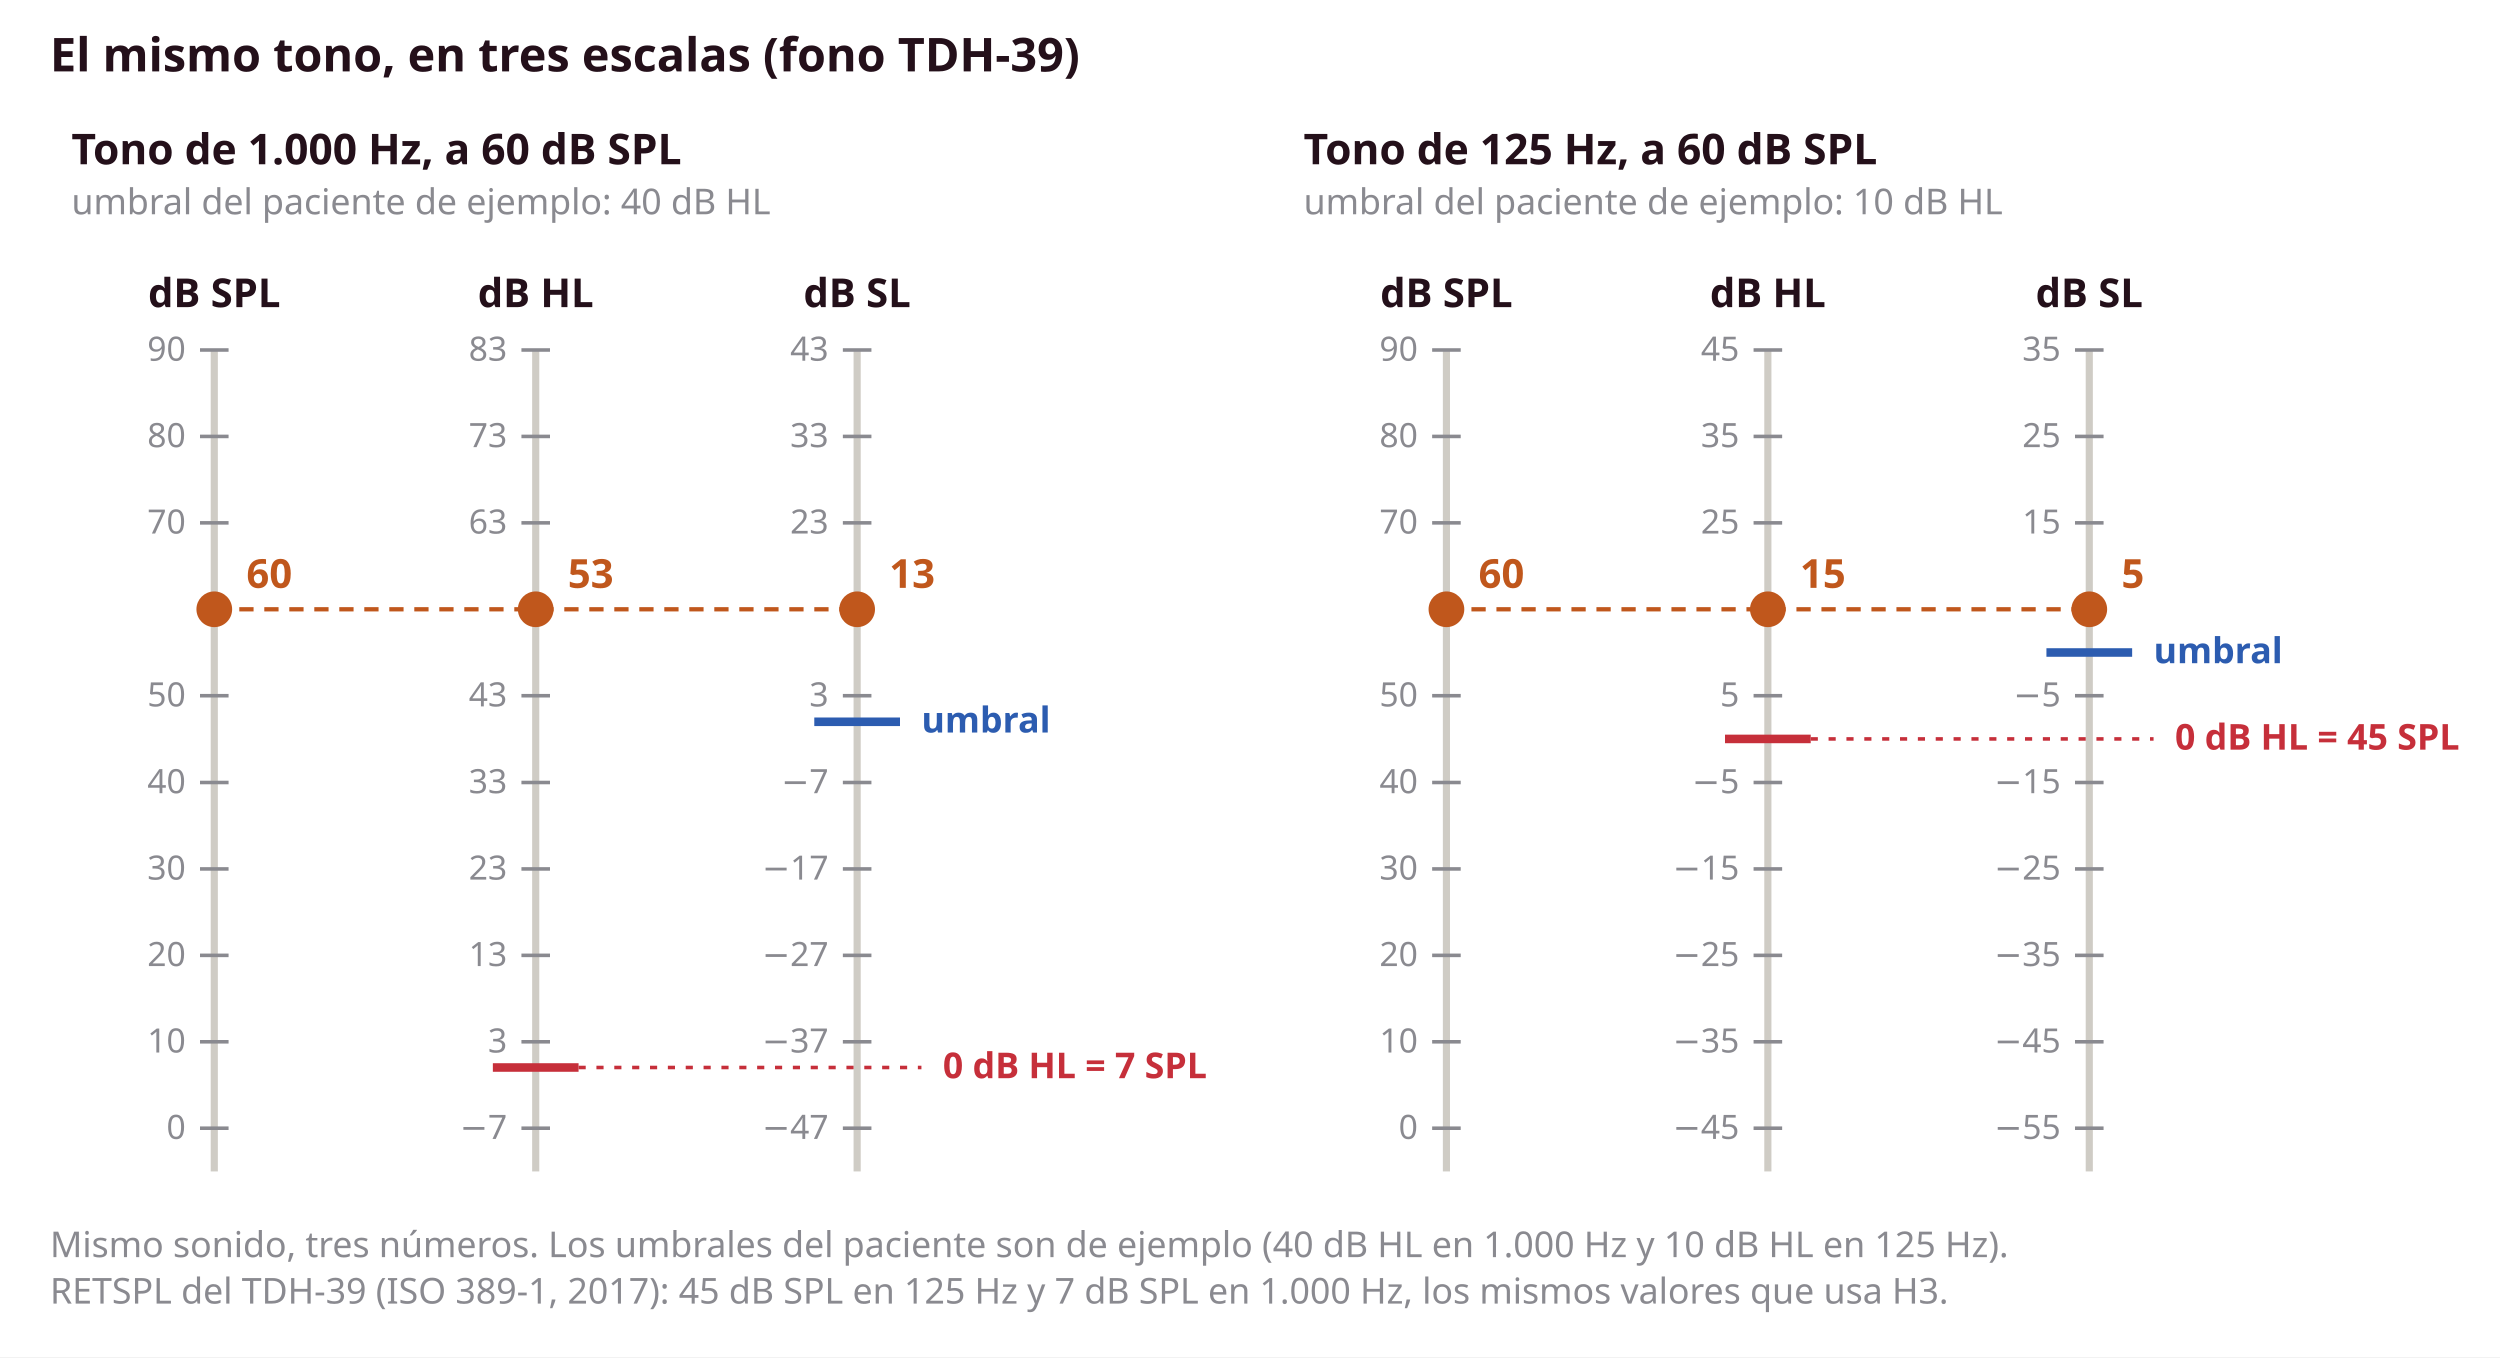
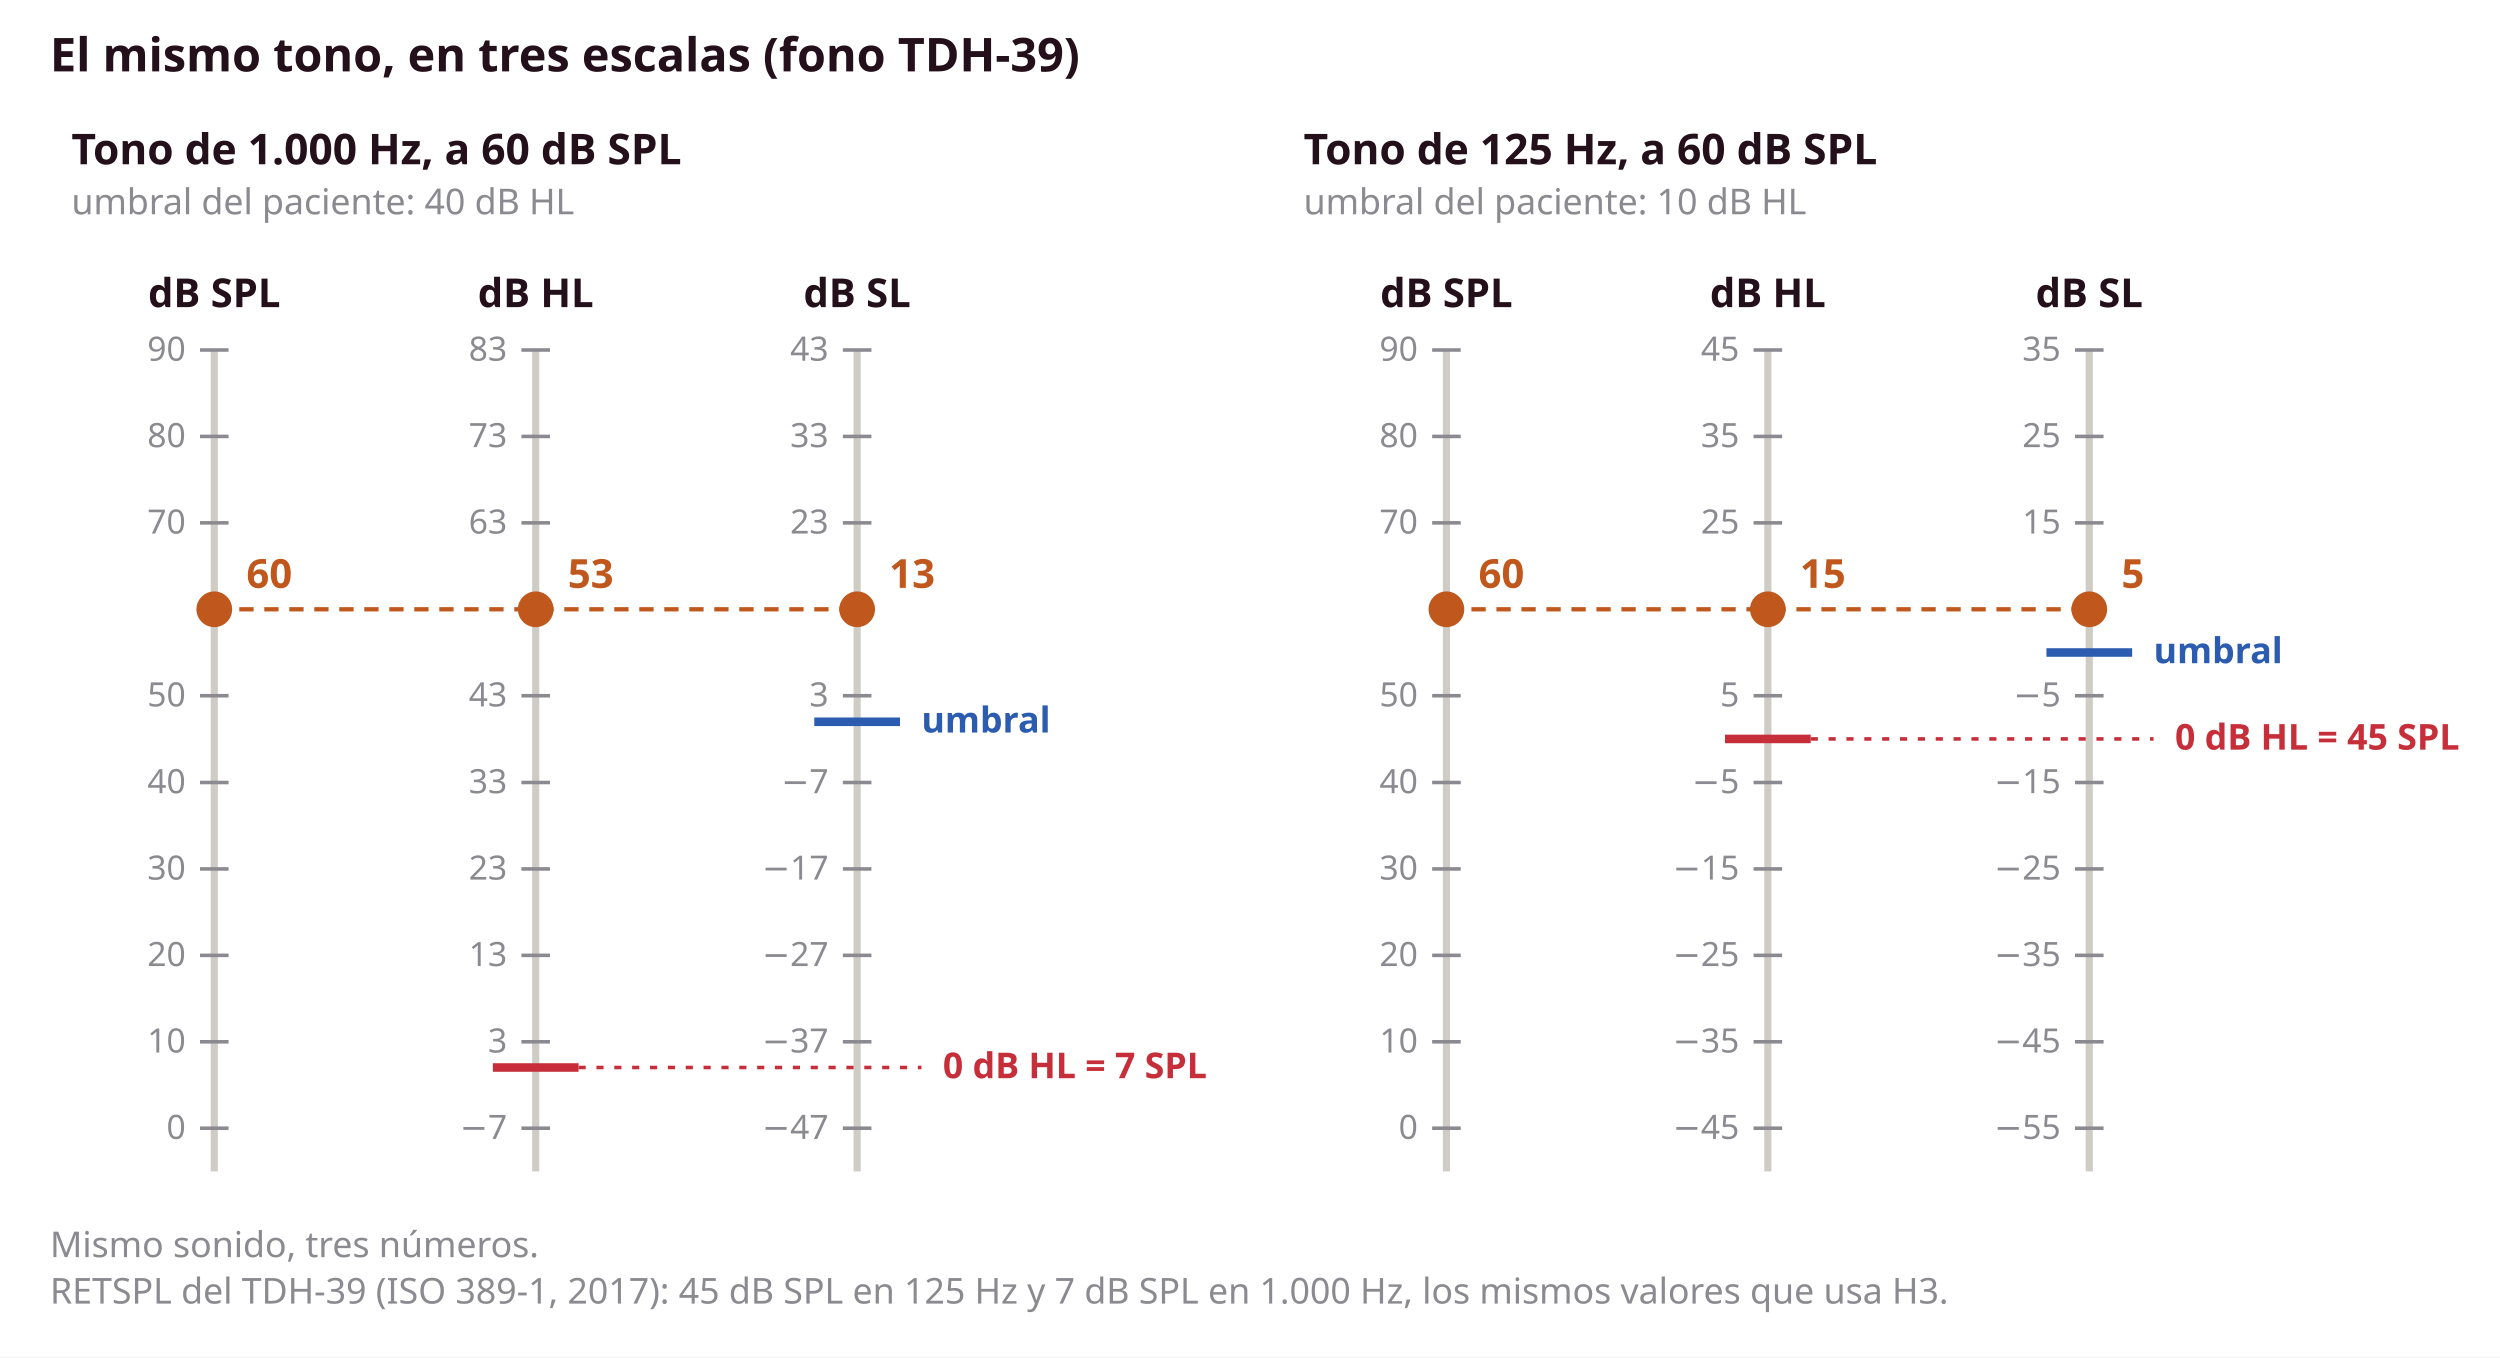
<svg xmlns="http://www.w3.org/2000/svg" viewBox="0 0 700 380" width="700" height="380">
  <defs>
    <marker id="p-tinta" markerWidth="7" markerHeight="7" refX="6" refY="3.5" markerUnits="userSpaceOnUse" orient="auto">
      <path d="M0,0 L7,3.5 L0,7 z" fill="#24101a" />
    </marker>
    <marker id="p-tenue" markerWidth="7" markerHeight="7" refX="6" refY="3.5" markerUnits="userSpaceOnUse" orient="auto">
      <path d="M0,0 L7,3.5 L0,7 z" fill="#8a8a90" />
    </marker>
    <marker id="p-cocl" markerWidth="7" markerHeight="7" refX="6" refY="3.5" markerUnits="userSpaceOnUse" orient="auto">
      <path d="M0,0 L7,3.5 L0,7 z" fill="#c0571c" />
    </marker>
    <marker id="p-retro" markerWidth="7" markerHeight="7" refX="6" refY="3.5" markerUnits="userSpaceOnUse" orient="auto">
      <path d="M0,0 L7,3.5 L0,7 z" fill="#21796c" />
    </marker>
    <marker id="p-aviso" markerWidth="7" markerHeight="7" refX="6" refY="3.5" markerUnits="userSpaceOnUse" orient="auto">
      <path d="M0,0 L7,3.5 L0,7 z" fill="#c62f3a" />
    </marker>
    <marker id="p-azul" markerWidth="7" markerHeight="7" refX="6" refY="3.5" markerUnits="userSpaceOnUse" orient="auto">
      <path d="M0,0 L7,3.5 L0,7 z" fill="#2c5cb0" />
    </marker>
  </defs>
  <rect width="700" height="380" fill="#fff" />
  <text x="14.0" y="20.0" font-family="'Plus Jakarta Sans', sans-serif" font-size="13.1" fill="#24101a" text-anchor="start" font-weight="700">El mismo tono, en tres escalas (fono TDH-39)</text>
  <text x="20.0" y="46.0" font-family="'Plus Jakarta Sans', sans-serif" font-size="11.9" fill="#24101a" text-anchor="start" font-weight="700">Tono de 1.000 Hz, a 60 dB SPL</text>
-   <text x="20.0" y="60.0" font-family="'Plus Jakarta Sans', sans-serif" font-size="10.0" fill="#8a8a90" text-anchor="start" font-weight="400">umbral del paciente de ejemplo: 40 dB HL</text>
+   <text x="20.0" y="60.0" font-family="'Plus Jakarta Sans', sans-serif" font-size="10.0" fill="#8a8a90" text-anchor="start" font-weight="400">umbral del paciente: 40 dB HL</text>
  <text x="60.0" y="86.0" font-family="'Plus Jakarta Sans', sans-serif" font-size="11.2" fill="#24101a" text-anchor="middle" font-weight="700">dB SPL</text>
  <line x1="60.0" y1="98.0" x2="60.0" y2="328.0" stroke="#cfccc5" stroke-width="2" />
  <line x1="56.0" y1="315.9" x2="64.0" y2="315.9" stroke="#8a8a90" stroke-width="1" />
  <text x="52.0" y="318.9" font-family="'Plus Jakarta Sans', sans-serif" font-size="9.4" fill="#8a8a90" text-anchor="end" font-weight="400">0</text>
  <line x1="56.0" y1="291.7" x2="64.0" y2="291.7" stroke="#8a8a90" stroke-width="1" />
  <text x="52.0" y="294.7" font-family="'Plus Jakarta Sans', sans-serif" font-size="9.4" fill="#8a8a90" text-anchor="end" font-weight="400">10</text>
  <line x1="56.0" y1="267.5" x2="64.0" y2="267.5" stroke="#8a8a90" stroke-width="1" />
  <text x="52.0" y="270.5" font-family="'Plus Jakarta Sans', sans-serif" font-size="9.4" fill="#8a8a90" text-anchor="end" font-weight="400">20</text>
  <line x1="56.0" y1="243.3" x2="64.0" y2="243.3" stroke="#8a8a90" stroke-width="1" />
  <text x="52.0" y="246.3" font-family="'Plus Jakarta Sans', sans-serif" font-size="9.4" fill="#8a8a90" text-anchor="end" font-weight="400">30</text>
  <line x1="56.0" y1="219.1" x2="64.0" y2="219.1" stroke="#8a8a90" stroke-width="1" />
  <text x="52.0" y="222.1" font-family="'Plus Jakarta Sans', sans-serif" font-size="9.4" fill="#8a8a90" text-anchor="end" font-weight="400">40</text>
  <line x1="56.0" y1="194.8" x2="64.0" y2="194.8" stroke="#8a8a90" stroke-width="1" />
  <text x="52.0" y="197.8" font-family="'Plus Jakarta Sans', sans-serif" font-size="9.4" fill="#8a8a90" text-anchor="end" font-weight="400">50</text>
  <line x1="56.0" y1="146.4" x2="64.0" y2="146.4" stroke="#8a8a90" stroke-width="1" />
  <text x="52.0" y="149.4" font-family="'Plus Jakarta Sans', sans-serif" font-size="9.4" fill="#8a8a90" text-anchor="end" font-weight="400">70</text>
  <line x1="56.0" y1="122.2" x2="64.0" y2="122.2" stroke="#8a8a90" stroke-width="1" />
  <text x="52.0" y="125.2" font-family="'Plus Jakarta Sans', sans-serif" font-size="9.4" fill="#8a8a90" text-anchor="end" font-weight="400">80</text>
  <line x1="56.0" y1="98.0" x2="64.0" y2="98.0" stroke="#8a8a90" stroke-width="1" />
  <text x="52.0" y="101.0" font-family="'Plus Jakarta Sans', sans-serif" font-size="9.4" fill="#8a8a90" text-anchor="end" font-weight="400">90</text>
  <circle cx="60.0" cy="170.6" r="4.5" fill="#c0571c" stroke="#c0571c" stroke-width="1" />
  <text x="69.0" y="164.6" font-family="'Plus Jakarta Sans', sans-serif" font-size="11.2" fill="#c0571c" text-anchor="start" font-weight="700">60</text>
  <text x="150.0" y="86.0" font-family="'Plus Jakarta Sans', sans-serif" font-size="11.2" fill="#24101a" text-anchor="middle" font-weight="700">dB HL</text>
  <line x1="150.0" y1="98.0" x2="150.0" y2="328.0" stroke="#cfccc5" stroke-width="2" />
  <line x1="146.0" y1="315.9" x2="154.0" y2="315.9" stroke="#8a8a90" stroke-width="1" />
  <text x="142.0" y="318.9" font-family="'Plus Jakarta Sans', sans-serif" font-size="9.4" fill="#8a8a90" text-anchor="end" font-weight="400">−7</text>
  <line x1="146.0" y1="291.7" x2="154.0" y2="291.7" stroke="#8a8a90" stroke-width="1" />
  <text x="142.0" y="294.7" font-family="'Plus Jakarta Sans', sans-serif" font-size="9.4" fill="#8a8a90" text-anchor="end" font-weight="400">3</text>
  <line x1="146.0" y1="267.5" x2="154.0" y2="267.5" stroke="#8a8a90" stroke-width="1" />
  <text x="142.0" y="270.5" font-family="'Plus Jakarta Sans', sans-serif" font-size="9.4" fill="#8a8a90" text-anchor="end" font-weight="400">13</text>
  <line x1="146.0" y1="243.3" x2="154.0" y2="243.3" stroke="#8a8a90" stroke-width="1" />
  <text x="142.0" y="246.3" font-family="'Plus Jakarta Sans', sans-serif" font-size="9.4" fill="#8a8a90" text-anchor="end" font-weight="400">23</text>
  <line x1="146.0" y1="219.1" x2="154.0" y2="219.1" stroke="#8a8a90" stroke-width="1" />
  <text x="142.0" y="222.1" font-family="'Plus Jakarta Sans', sans-serif" font-size="9.4" fill="#8a8a90" text-anchor="end" font-weight="400">33</text>
  <line x1="146.0" y1="194.8" x2="154.0" y2="194.8" stroke="#8a8a90" stroke-width="1" />
  <text x="142.0" y="197.8" font-family="'Plus Jakarta Sans', sans-serif" font-size="9.4" fill="#8a8a90" text-anchor="end" font-weight="400">43</text>
  <line x1="146.0" y1="146.4" x2="154.0" y2="146.4" stroke="#8a8a90" stroke-width="1" />
  <text x="142.0" y="149.4" font-family="'Plus Jakarta Sans', sans-serif" font-size="9.4" fill="#8a8a90" text-anchor="end" font-weight="400">63</text>
  <line x1="146.0" y1="122.2" x2="154.0" y2="122.2" stroke="#8a8a90" stroke-width="1" />
  <text x="142.0" y="125.2" font-family="'Plus Jakarta Sans', sans-serif" font-size="9.4" fill="#8a8a90" text-anchor="end" font-weight="400">73</text>
  <line x1="146.0" y1="98.0" x2="154.0" y2="98.0" stroke="#8a8a90" stroke-width="1" />
  <text x="142.0" y="101.0" font-family="'Plus Jakarta Sans', sans-serif" font-size="9.4" fill="#8a8a90" text-anchor="end" font-weight="400">83</text>
  <circle cx="150.0" cy="170.6" r="4.5" fill="#c0571c" stroke="#c0571c" stroke-width="1" />
  <text x="159.0" y="164.6" font-family="'Plus Jakarta Sans', sans-serif" font-size="11.2" fill="#c0571c" text-anchor="start" font-weight="700">53</text>
  <text x="240.0" y="86.0" font-family="'Plus Jakarta Sans', sans-serif" font-size="11.2" fill="#24101a" text-anchor="middle" font-weight="700">dB SL</text>
  <line x1="240.0" y1="98.0" x2="240.0" y2="328.0" stroke="#cfccc5" stroke-width="2" />
  <line x1="236.0" y1="315.9" x2="244.0" y2="315.9" stroke="#8a8a90" stroke-width="1" />
  <text x="232.0" y="318.9" font-family="'Plus Jakarta Sans', sans-serif" font-size="9.4" fill="#8a8a90" text-anchor="end" font-weight="400">−47</text>
  <line x1="236.0" y1="291.7" x2="244.0" y2="291.7" stroke="#8a8a90" stroke-width="1" />
  <text x="232.0" y="294.7" font-family="'Plus Jakarta Sans', sans-serif" font-size="9.4" fill="#8a8a90" text-anchor="end" font-weight="400">−37</text>
  <line x1="236.0" y1="267.5" x2="244.0" y2="267.5" stroke="#8a8a90" stroke-width="1" />
  <text x="232.0" y="270.5" font-family="'Plus Jakarta Sans', sans-serif" font-size="9.4" fill="#8a8a90" text-anchor="end" font-weight="400">−27</text>
  <line x1="236.0" y1="243.3" x2="244.0" y2="243.3" stroke="#8a8a90" stroke-width="1" />
  <text x="232.0" y="246.3" font-family="'Plus Jakarta Sans', sans-serif" font-size="9.4" fill="#8a8a90" text-anchor="end" font-weight="400">−17</text>
  <line x1="236.0" y1="219.1" x2="244.0" y2="219.1" stroke="#8a8a90" stroke-width="1" />
  <text x="232.0" y="222.1" font-family="'Plus Jakarta Sans', sans-serif" font-size="9.4" fill="#8a8a90" text-anchor="end" font-weight="400">−7</text>
  <line x1="236.0" y1="194.8" x2="244.0" y2="194.8" stroke="#8a8a90" stroke-width="1" />
  <text x="232.0" y="197.8" font-family="'Plus Jakarta Sans', sans-serif" font-size="9.4" fill="#8a8a90" text-anchor="end" font-weight="400">3</text>
  <line x1="236.0" y1="146.4" x2="244.0" y2="146.4" stroke="#8a8a90" stroke-width="1" />
  <text x="232.0" y="149.4" font-family="'Plus Jakarta Sans', sans-serif" font-size="9.4" fill="#8a8a90" text-anchor="end" font-weight="400">23</text>
  <line x1="236.0" y1="122.2" x2="244.0" y2="122.2" stroke="#8a8a90" stroke-width="1" />
  <text x="232.0" y="125.2" font-family="'Plus Jakarta Sans', sans-serif" font-size="9.4" fill="#8a8a90" text-anchor="end" font-weight="400">33</text>
  <line x1="236.0" y1="98.0" x2="244.0" y2="98.0" stroke="#8a8a90" stroke-width="1" />
  <text x="232.0" y="101.0" font-family="'Plus Jakarta Sans', sans-serif" font-size="9.4" fill="#8a8a90" text-anchor="end" font-weight="400">43</text>
  <circle cx="240.0" cy="170.6" r="4.5" fill="#c0571c" stroke="#c0571c" stroke-width="1" />
  <text x="249.0" y="164.6" font-family="'Plus Jakarta Sans', sans-serif" font-size="11.2" fill="#c0571c" text-anchor="start" font-weight="700">13</text>
  <line x1="60.0" y1="170.6" x2="240.0" y2="170.6" stroke="#c0571c" stroke-width="1.2" stroke-dasharray="4 3" />
  <line x1="138.0" y1="298.9" x2="162.0" y2="298.9" stroke="#c62f3a" stroke-width="2.4" />
  <line x1="162.0" y1="298.9" x2="258.0" y2="298.9" stroke="#c62f3a" stroke-width="1" stroke-dasharray="2 3" />
  <text x="264.0" y="301.9" font-family="'Plus Jakarta Sans', sans-serif" font-size="10.0" fill="#c62f3a" text-anchor="start" font-weight="700">0 dB HL = 7 SPL</text>
  <line x1="228.0" y1="202.1" x2="252.0" y2="202.1" stroke="#2c5cb0" stroke-width="2.4" />
  <text x="258.0" y="205.1" font-family="'Plus Jakarta Sans', sans-serif" font-size="10.0" fill="#2c5cb0" text-anchor="start" font-weight="700">umbral</text>
  <text x="365.0" y="46.0" font-family="'Plus Jakarta Sans', sans-serif" font-size="11.9" fill="#24101a" text-anchor="start" font-weight="700">Tono de 125 Hz, a 60 dB SPL</text>
-   <text x="365.0" y="60.0" font-family="'Plus Jakarta Sans', sans-serif" font-size="10.0" fill="#8a8a90" text-anchor="start" font-weight="400">umbral del paciente de ejemplo: 10 dB HL</text>
+   <text x="365.0" y="60.0" font-family="'Plus Jakarta Sans', sans-serif" font-size="10.0" fill="#8a8a90" text-anchor="start" font-weight="400">umbral del paciente: 10 dB HL</text>
  <text x="405.0" y="86.0" font-family="'Plus Jakarta Sans', sans-serif" font-size="11.2" fill="#24101a" text-anchor="middle" font-weight="700">dB SPL</text>
  <line x1="405.0" y1="98.0" x2="405.0" y2="328.0" stroke="#cfccc5" stroke-width="2" />
  <line x1="401.0" y1="315.9" x2="409.0" y2="315.9" stroke="#8a8a90" stroke-width="1" />
  <text x="397.0" y="318.9" font-family="'Plus Jakarta Sans', sans-serif" font-size="9.4" fill="#8a8a90" text-anchor="end" font-weight="400">0</text>
  <line x1="401.0" y1="291.7" x2="409.0" y2="291.7" stroke="#8a8a90" stroke-width="1" />
  <text x="397.0" y="294.7" font-family="'Plus Jakarta Sans', sans-serif" font-size="9.4" fill="#8a8a90" text-anchor="end" font-weight="400">10</text>
  <line x1="401.0" y1="267.5" x2="409.0" y2="267.5" stroke="#8a8a90" stroke-width="1" />
  <text x="397.0" y="270.5" font-family="'Plus Jakarta Sans', sans-serif" font-size="9.4" fill="#8a8a90" text-anchor="end" font-weight="400">20</text>
  <line x1="401.0" y1="243.3" x2="409.0" y2="243.3" stroke="#8a8a90" stroke-width="1" />
  <text x="397.0" y="246.3" font-family="'Plus Jakarta Sans', sans-serif" font-size="9.4" fill="#8a8a90" text-anchor="end" font-weight="400">30</text>
  <line x1="401.0" y1="219.1" x2="409.0" y2="219.1" stroke="#8a8a90" stroke-width="1" />
  <text x="397.0" y="222.1" font-family="'Plus Jakarta Sans', sans-serif" font-size="9.4" fill="#8a8a90" text-anchor="end" font-weight="400">40</text>
  <line x1="401.0" y1="194.8" x2="409.0" y2="194.8" stroke="#8a8a90" stroke-width="1" />
  <text x="397.0" y="197.8" font-family="'Plus Jakarta Sans', sans-serif" font-size="9.4" fill="#8a8a90" text-anchor="end" font-weight="400">50</text>
  <line x1="401.0" y1="146.4" x2="409.0" y2="146.4" stroke="#8a8a90" stroke-width="1" />
  <text x="397.0" y="149.4" font-family="'Plus Jakarta Sans', sans-serif" font-size="9.4" fill="#8a8a90" text-anchor="end" font-weight="400">70</text>
  <line x1="401.0" y1="122.2" x2="409.0" y2="122.2" stroke="#8a8a90" stroke-width="1" />
  <text x="397.0" y="125.2" font-family="'Plus Jakarta Sans', sans-serif" font-size="9.4" fill="#8a8a90" text-anchor="end" font-weight="400">80</text>
  <line x1="401.0" y1="98.0" x2="409.0" y2="98.0" stroke="#8a8a90" stroke-width="1" />
  <text x="397.0" y="101.0" font-family="'Plus Jakarta Sans', sans-serif" font-size="9.4" fill="#8a8a90" text-anchor="end" font-weight="400">90</text>
  <circle cx="405.0" cy="170.6" r="4.5" fill="#c0571c" stroke="#c0571c" stroke-width="1" />
  <text x="414.0" y="164.6" font-family="'Plus Jakarta Sans', sans-serif" font-size="11.2" fill="#c0571c" text-anchor="start" font-weight="700">60</text>
  <text x="495.0" y="86.0" font-family="'Plus Jakarta Sans', sans-serif" font-size="11.2" fill="#24101a" text-anchor="middle" font-weight="700">dB HL</text>
  <line x1="495.0" y1="98.0" x2="495.0" y2="328.0" stroke="#cfccc5" stroke-width="2" />
  <line x1="491.0" y1="315.9" x2="499.0" y2="315.9" stroke="#8a8a90" stroke-width="1" />
  <text x="487.0" y="318.9" font-family="'Plus Jakarta Sans', sans-serif" font-size="9.4" fill="#8a8a90" text-anchor="end" font-weight="400">−45</text>
  <line x1="491.0" y1="291.7" x2="499.0" y2="291.7" stroke="#8a8a90" stroke-width="1" />
  <text x="487.0" y="294.7" font-family="'Plus Jakarta Sans', sans-serif" font-size="9.4" fill="#8a8a90" text-anchor="end" font-weight="400">−35</text>
  <line x1="491.0" y1="267.5" x2="499.0" y2="267.5" stroke="#8a8a90" stroke-width="1" />
  <text x="487.0" y="270.5" font-family="'Plus Jakarta Sans', sans-serif" font-size="9.4" fill="#8a8a90" text-anchor="end" font-weight="400">−25</text>
  <line x1="491.0" y1="243.3" x2="499.0" y2="243.3" stroke="#8a8a90" stroke-width="1" />
  <text x="487.0" y="246.3" font-family="'Plus Jakarta Sans', sans-serif" font-size="9.4" fill="#8a8a90" text-anchor="end" font-weight="400">−15</text>
  <line x1="491.0" y1="219.1" x2="499.0" y2="219.1" stroke="#8a8a90" stroke-width="1" />
  <text x="487.0" y="222.1" font-family="'Plus Jakarta Sans', sans-serif" font-size="9.4" fill="#8a8a90" text-anchor="end" font-weight="400">−5</text>
  <line x1="491.0" y1="194.8" x2="499.0" y2="194.8" stroke="#8a8a90" stroke-width="1" />
  <text x="487.0" y="197.8" font-family="'Plus Jakarta Sans', sans-serif" font-size="9.4" fill="#8a8a90" text-anchor="end" font-weight="400">5</text>
  <line x1="491.0" y1="146.4" x2="499.0" y2="146.4" stroke="#8a8a90" stroke-width="1" />
  <text x="487.0" y="149.4" font-family="'Plus Jakarta Sans', sans-serif" font-size="9.4" fill="#8a8a90" text-anchor="end" font-weight="400">25</text>
  <line x1="491.0" y1="122.2" x2="499.0" y2="122.2" stroke="#8a8a90" stroke-width="1" />
  <text x="487.0" y="125.2" font-family="'Plus Jakarta Sans', sans-serif" font-size="9.4" fill="#8a8a90" text-anchor="end" font-weight="400">35</text>
  <line x1="491.0" y1="98.0" x2="499.0" y2="98.0" stroke="#8a8a90" stroke-width="1" />
  <text x="487.0" y="101.0" font-family="'Plus Jakarta Sans', sans-serif" font-size="9.4" fill="#8a8a90" text-anchor="end" font-weight="400">45</text>
  <circle cx="495.0" cy="170.6" r="4.5" fill="#c0571c" stroke="#c0571c" stroke-width="1" />
  <text x="504.0" y="164.6" font-family="'Plus Jakarta Sans', sans-serif" font-size="11.2" fill="#c0571c" text-anchor="start" font-weight="700">15</text>
  <text x="585.0" y="86.0" font-family="'Plus Jakarta Sans', sans-serif" font-size="11.2" fill="#24101a" text-anchor="middle" font-weight="700">dB SL</text>
  <line x1="585.0" y1="98.0" x2="585.0" y2="328.0" stroke="#cfccc5" stroke-width="2" />
  <line x1="581.0" y1="315.9" x2="589.0" y2="315.9" stroke="#8a8a90" stroke-width="1" />
  <text x="577.0" y="318.9" font-family="'Plus Jakarta Sans', sans-serif" font-size="9.4" fill="#8a8a90" text-anchor="end" font-weight="400">−55</text>
  <line x1="581.0" y1="291.7" x2="589.0" y2="291.7" stroke="#8a8a90" stroke-width="1" />
  <text x="577.0" y="294.7" font-family="'Plus Jakarta Sans', sans-serif" font-size="9.4" fill="#8a8a90" text-anchor="end" font-weight="400">−45</text>
  <line x1="581.0" y1="267.5" x2="589.0" y2="267.5" stroke="#8a8a90" stroke-width="1" />
  <text x="577.0" y="270.5" font-family="'Plus Jakarta Sans', sans-serif" font-size="9.4" fill="#8a8a90" text-anchor="end" font-weight="400">−35</text>
  <line x1="581.0" y1="243.3" x2="589.0" y2="243.3" stroke="#8a8a90" stroke-width="1" />
  <text x="577.0" y="246.3" font-family="'Plus Jakarta Sans', sans-serif" font-size="9.4" fill="#8a8a90" text-anchor="end" font-weight="400">−25</text>
  <line x1="581.0" y1="219.1" x2="589.0" y2="219.1" stroke="#8a8a90" stroke-width="1" />
  <text x="577.0" y="222.1" font-family="'Plus Jakarta Sans', sans-serif" font-size="9.4" fill="#8a8a90" text-anchor="end" font-weight="400">−15</text>
  <line x1="581.0" y1="194.8" x2="589.0" y2="194.8" stroke="#8a8a90" stroke-width="1" />
  <text x="577.0" y="197.8" font-family="'Plus Jakarta Sans', sans-serif" font-size="9.4" fill="#8a8a90" text-anchor="end" font-weight="400">−5</text>
  <line x1="581.0" y1="146.4" x2="589.0" y2="146.4" stroke="#8a8a90" stroke-width="1" />
  <text x="577.0" y="149.4" font-family="'Plus Jakarta Sans', sans-serif" font-size="9.4" fill="#8a8a90" text-anchor="end" font-weight="400">15</text>
  <line x1="581.0" y1="122.2" x2="589.0" y2="122.2" stroke="#8a8a90" stroke-width="1" />
  <text x="577.0" y="125.2" font-family="'Plus Jakarta Sans', sans-serif" font-size="9.4" fill="#8a8a90" text-anchor="end" font-weight="400">25</text>
  <line x1="581.0" y1="98.0" x2="589.0" y2="98.0" stroke="#8a8a90" stroke-width="1" />
  <text x="577.0" y="101.0" font-family="'Plus Jakarta Sans', sans-serif" font-size="9.4" fill="#8a8a90" text-anchor="end" font-weight="400">35</text>
  <circle cx="585.0" cy="170.6" r="4.5" fill="#c0571c" stroke="#c0571c" stroke-width="1" />
  <text x="594.0" y="164.6" font-family="'Plus Jakarta Sans', sans-serif" font-size="11.2" fill="#c0571c" text-anchor="start" font-weight="700">5</text>
  <line x1="405.0" y1="170.6" x2="585.0" y2="170.6" stroke="#c0571c" stroke-width="1.2" stroke-dasharray="4 3" />
  <line x1="483.0" y1="206.9" x2="507.0" y2="206.9" stroke="#c62f3a" stroke-width="2.4" />
  <line x1="507.0" y1="206.9" x2="603.0" y2="206.9" stroke="#c62f3a" stroke-width="1" stroke-dasharray="2 3" />
  <text x="609.0" y="209.9" font-family="'Plus Jakarta Sans', sans-serif" font-size="10.0" fill="#c62f3a" text-anchor="start" font-weight="700">0 dB HL = 45 SPL</text>
  <line x1="573.0" y1="182.7" x2="597.0" y2="182.7" stroke="#2c5cb0" stroke-width="2.4" />
  <text x="603.0" y="185.7" font-family="'Plus Jakarta Sans', sans-serif" font-size="10.0" fill="#2c5cb0" text-anchor="start" font-weight="700">umbral</text>
-   <text x="14.0" y="352.0" font-family="'Plus Jakarta Sans', sans-serif" font-size="10.0" fill="#8a8a90" text-anchor="start" font-weight="400">Mismo sonido, tres números. Los umbrales del paciente son de ejemplo (40 dB HL en 1.000 Hz y 10 dB HL en 125 Hz).</text>
+   <text x="14.0" y="352.0" font-family="'Plus Jakarta Sans', sans-serif" font-size="10.0" fill="#8a8a90" text-anchor="start" font-weight="400">Mismo sonido, tres números.</text>
  <text x="14.0" y="365.0" font-family="'Plus Jakarta Sans', sans-serif" font-size="10.0" fill="#8a8a90" text-anchor="start" font-weight="400">RETSPL del TDH-39 (ISO 389-1, 2017): 45 dB SPL en 125 Hz y 7 dB SPL en 1.000 Hz, los mismos valores que usa H3.</text>
</svg>
